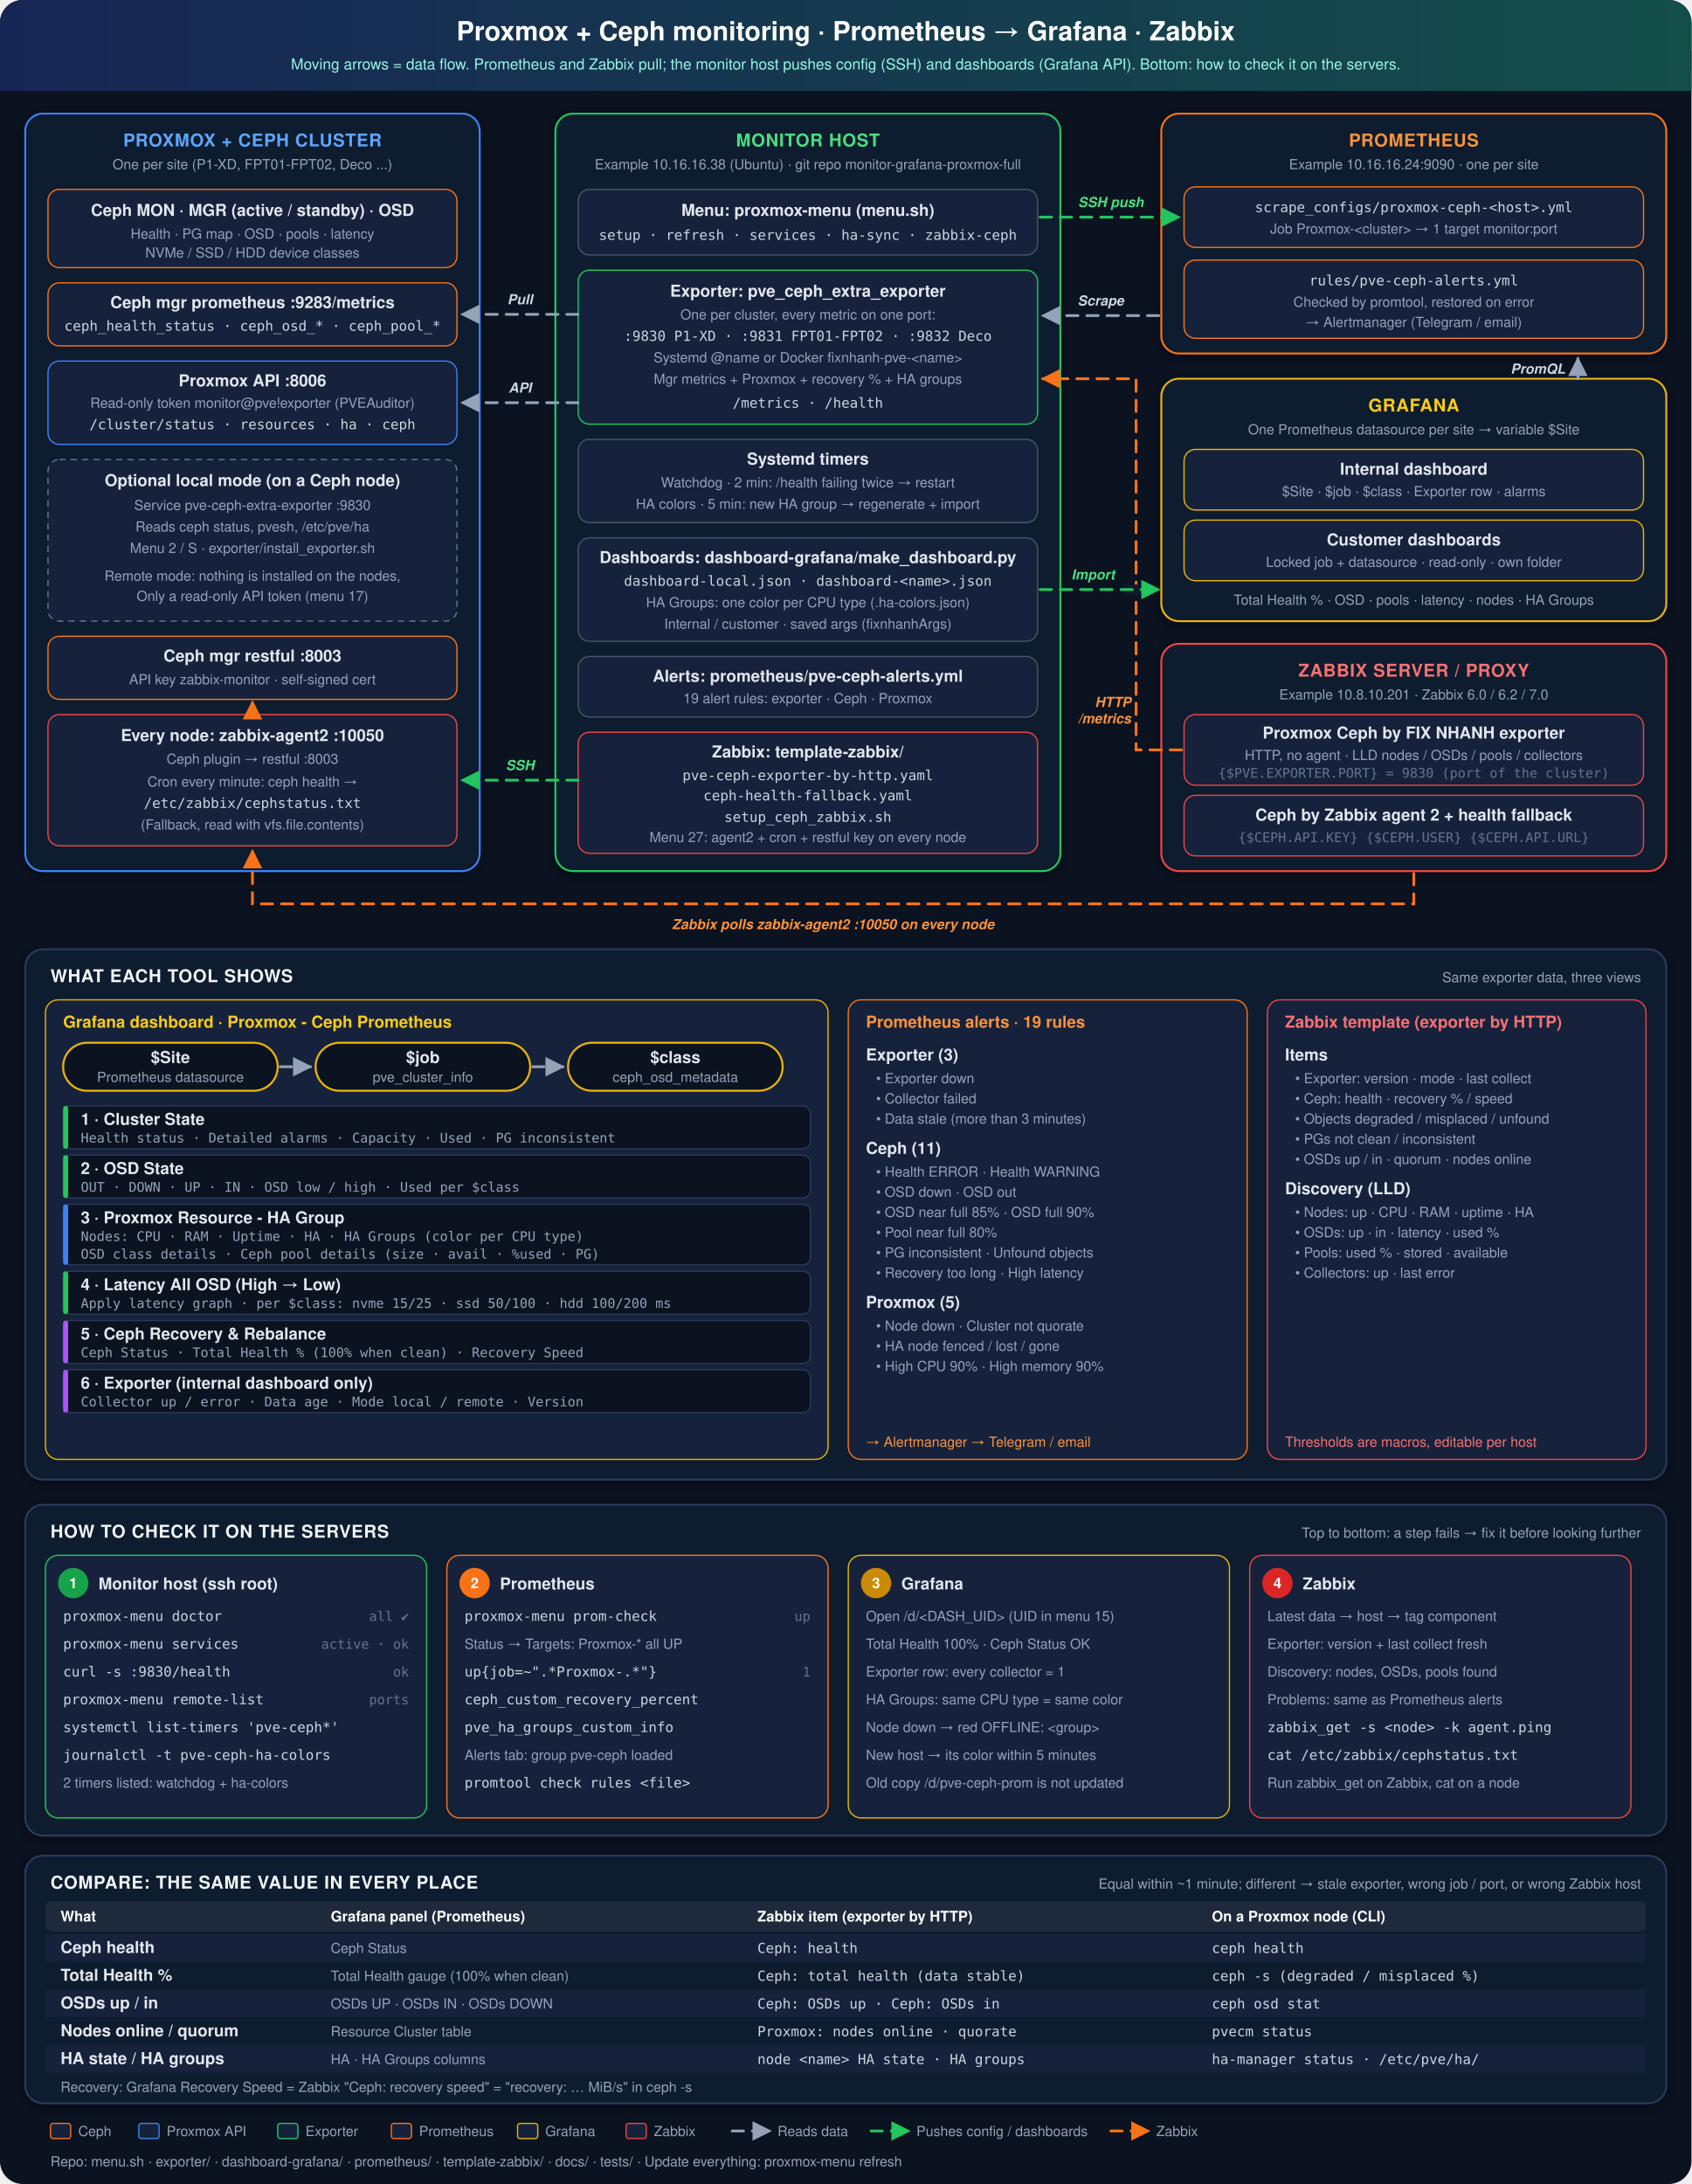
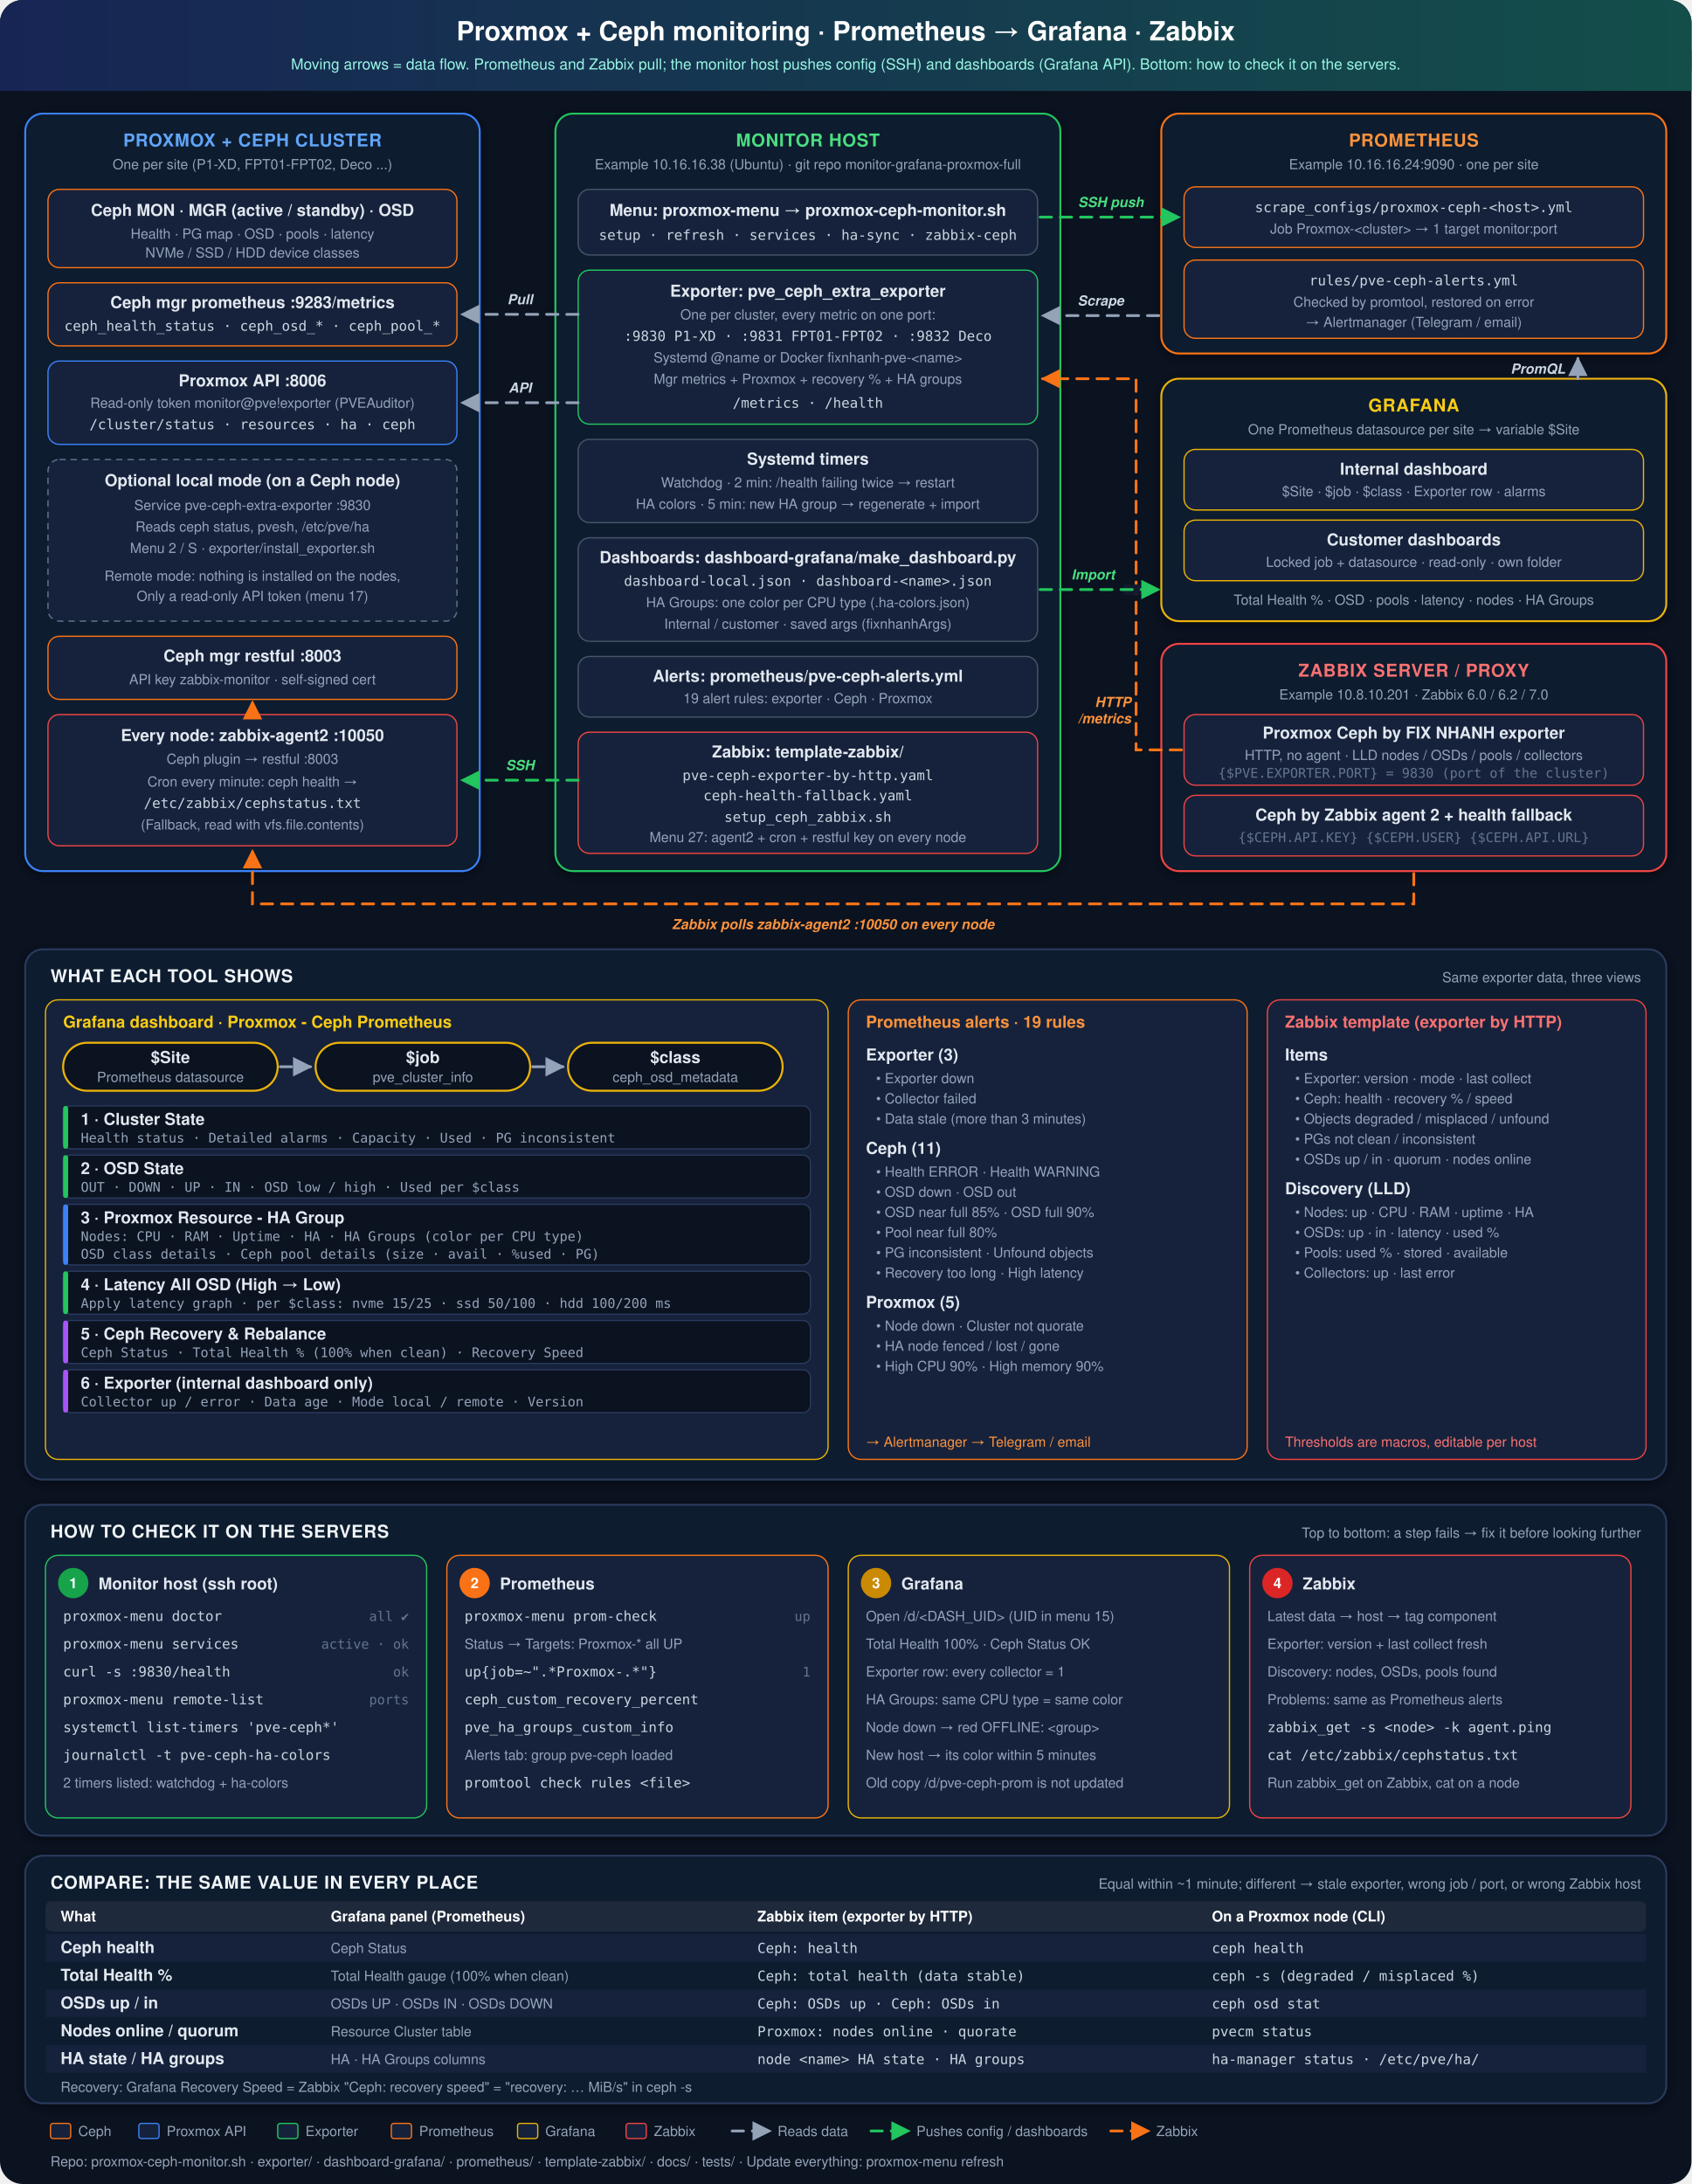
<svg xmlns="http://www.w3.org/2000/svg" viewBox="0 0 1340 1730" width="1340" height="1730" font-family="Segoe UI, Helvetica, Arial, sans-serif" role="img">
  <defs>
    <marker id="a" viewBox="0 0 10 10" refX="9" refY="5" markerWidth="7" markerHeight="7" orient="auto-start-reverse">
      <path d="M0,0 L10,5 L0,10 z" fill="#94a3b8" />
    </marker>
    <marker id="az" viewBox="0 0 10 10" refX="9" refY="5" markerWidth="7" markerHeight="7" orient="auto-start-reverse">
      <path d="M0,0 L10,5 L0,10 z" fill="#f97316" />
    </marker>
    <marker id="ag" viewBox="0 0 10 10" refX="9" refY="5" markerWidth="7" markerHeight="7" orient="auto-start-reverse">
      <path d="M0,0 L10,5 L0,10 z" fill="#22c55e" />
    </marker>
    <linearGradient id="hd" x1="0" y1="0" x2="1" y2="0">
      <stop offset="0" stop-color="#172554" />
      <stop offset="1" stop-color="#134e4a" />
    </linearGradient>
    <filter id="sh" x="-5%" y="-5%" width="110%" height="115%">
      <feDropShadow dx="0" dy="2" stdDeviation="4" flood-color="#000000" flood-opacity=".45" />
    </filter>
    <style>
      .t  { font-size: 13px; font-weight: 600; fill: #e2e8f0; }
      .s  { font-size: 11px; fill: #94a3b8; }
      .m  { font-size: 11px; fill: #cbd5e1; font-family: Consolas, Menlo, monospace; }
      .mo { font-size: 10.5px; fill: #64748b; font-family: Consolas, Menlo, monospace; }
      .h  { font-size: 14px; font-weight: 700; letter-spacing: .5px; }
      .lb { font-size: 11px; fill: #cbd5e1; font-weight: 600; font-style: italic; }
      .lz { font-size: 11px; fill: #fb923c; font-weight: 600; font-style: italic; }
      .lg { font-size: 11px; fill: #4ade80; font-weight: 600; font-style: italic; }
      .th { font-size: 11.5px; font-weight: 700; fill: #ffffff; }
      .flow  { stroke: #94a3b8; stroke-width: 2.2; stroke-linecap: round; fill: none; marker-end: url(#a);  stroke-dasharray: 9 7; animation: f 1.1s linear infinite; }
      .zflow { stroke: #f97316; stroke-width: 2.2; stroke-linecap: round; fill: none; marker-end: url(#az); stroke-dasharray: 9 7; animation: f 1.1s linear infinite; }
      .gflow { stroke: #22c55e; stroke-width: 2.2; stroke-linecap: round; fill: none; marker-end: url(#ag); stroke-dasharray: 9 7; animation: f 1.1s linear infinite; }
      @keyframes f { to { stroke-dashoffset: -32; } }
    </style>
  </defs>
  <rect width="1340" height="1730" rx="18" fill="#0b1220" />
  <rect x="0" y="0" width="1340" height="72" rx="18" fill="url(#hd)" />
  <rect x="0" y="40" width="1340" height="32" fill="url(#hd)" />
  <text x="670" y="32" text-anchor="middle" style="font-size:21px;font-weight:700;fill:#ffffff">Proxmox + Ceph monitoring  ·  Prometheus → Grafana  ·  Zabbix</text>
  <text x="670" y="55" text-anchor="middle" style="font-size:12px;fill:#99f6e4">Moving arrows = data flow. Prometheus and Zabbix pull; the monitor host pushes config (SSH) and dashboards (Grafana API). Bottom: how to check it on the servers.</text>
  <rect x="20" y="90" width="360" height="600" rx="14" fill="#111a2e" stroke="#3b82f6" stroke-width="1.5" filter="url(#sh)" />
  <text x="200" y="116" text-anchor="middle" class="h" fill="#60a5fa">PROXMOX + CEPH CLUSTER</text>
  <text x="200" y="134" text-anchor="middle" class="s">One per site (P1-XD, FPT01-FPT02, Deco ...)</text>
  <rect x="38" y="150" width="324" height="62" rx="9" fill="#16223b" stroke="#f97316" />
  <text x="200" y="171" text-anchor="middle" class="t">Ceph  MON · MGR (active / standby) · OSD</text>
  <text x="200" y="189" text-anchor="middle" class="s">Health · PG map · OSD · pools · latency</text>
  <text x="200" y="204" text-anchor="middle" class="s">NVMe / SSD / HDD device classes</text>
  <rect x="38" y="224" width="324" height="50" rx="9" fill="#16223b" stroke="#f97316" />
  <text x="200" y="244" text-anchor="middle" class="t">Ceph mgr prometheus  :9283/metrics</text>
  <text x="200" y="262" text-anchor="middle" class="m">ceph_health_status · ceph_osd_* · ceph_pool_*</text>
  <rect x="38" y="286" width="324" height="66" rx="9" fill="#16223b" stroke="#3b82f6" />
  <text x="200" y="306" text-anchor="middle" class="t">Proxmox API  :8006</text>
  <text x="200" y="323" text-anchor="middle" class="s">Read-only token monitor@pve!exporter (PVEAuditor)</text>
  <text x="200" y="340" text-anchor="middle" class="m">/cluster/status · resources · ha · ceph</text>
  <rect x="38" y="364" width="324" height="128" rx="9" fill="#16223b" stroke="#64748b" stroke-dasharray="5 4" />
  <text x="200" y="385" text-anchor="middle" class="t">Optional local mode (on a Ceph node)</text>
  <text x="200" y="404" text-anchor="middle" class="s">Service pve-ceph-extra-exporter :9830</text>
  <text x="200" y="421" text-anchor="middle" class="s">Reads ceph status, pvesh, /etc/pve/ha</text>
  <text x="200" y="438" text-anchor="middle" class="s">Menu 2 / S  ·  exporter/install_exporter.sh</text>
  <text x="200" y="460" text-anchor="middle" class="s">Remote mode: nothing is installed on the nodes,</text>
  <text x="200" y="476" text-anchor="middle" class="s">Only a read-only API token (menu 17)</text>
  <rect x="38" y="504" width="324" height="50" rx="9" fill="#16223b" stroke="#f97316" />
  <text x="200" y="524" text-anchor="middle" class="t">Ceph mgr restful  :8003</text>
  <text x="200" y="542" text-anchor="middle" class="s">API key zabbix-monitor · self-signed cert</text>
  <rect x="38" y="566" width="324" height="104" rx="9" fill="#16223b" stroke="#ef4444" />
  <text x="200" y="587" text-anchor="middle" class="t">Every node: zabbix-agent2  :10050</text>
  <text x="200" y="605" text-anchor="middle" class="s">Ceph plugin → restful :8003</text>
  <text x="200" y="623" text-anchor="middle" class="s">Cron every minute: ceph health →</text>
  <text x="200" y="640" text-anchor="middle" class="m">/etc/zabbix/cephstatus.txt</text>
  <text x="200" y="657" text-anchor="middle" class="s">(Fallback, read with vfs.file.contents)</text>
  <rect x="440" y="90" width="400" height="600" rx="14" fill="#111a2e" stroke="#22c55e" stroke-width="1.5" filter="url(#sh)" />
  <text x="640" y="116" text-anchor="middle" class="h" fill="#4ade80">MONITOR HOST</text>
  <text x="640" y="134" text-anchor="middle" class="s">Example 10.16.16.38 (Ubuntu) · git repo monitor-grafana-proxmox-full</text>
  <rect x="458" y="150" width="364" height="52" rx="9" fill="#16223b" stroke="#475569" />
-   <text x="640" y="171" text-anchor="middle" class="t">Menu: proxmox-menu  (menu.sh)</text>
+   <text x="640" y="171" text-anchor="middle" class="t">Menu: proxmox-menu → proxmox-ceph-monitor.sh</text>
  <text x="640" y="190" text-anchor="middle" class="m">setup · refresh · services · ha-sync · zabbix-ceph</text>
  <rect x="458" y="214" width="364" height="122" rx="9" fill="#16223b" stroke="#22c55e" />
  <text x="640" y="235" text-anchor="middle" class="t">Exporter: pve_ceph_extra_exporter</text>
  <text x="640" y="253" text-anchor="middle" class="s">One per cluster, every metric on one port:</text>
  <text x="640" y="270" text-anchor="middle" class="m">:9830 P1-XD · :9831 FPT01-FPT02 · :9832 Deco</text>
  <text x="640" y="287" text-anchor="middle" class="s">Systemd @name  or  Docker fixnhanh-pve-&lt;name&gt;</text>
  <text x="640" y="304" text-anchor="middle" class="s">Mgr metrics + Proxmox + recovery % + HA groups</text>
  <text x="640" y="323" text-anchor="middle" class="m">/metrics · /health</text>
  <rect x="458" y="348" width="364" height="66" rx="9" fill="#16223b" stroke="#475569" />
  <text x="640" y="368" text-anchor="middle" class="t">Systemd timers</text>
  <text x="640" y="386" text-anchor="middle" class="s">Watchdog · 2 min: /health failing twice → restart</text>
  <text x="640" y="403" text-anchor="middle" class="s">HA colors · 5 min: new HA group → regenerate + import</text>
  <rect x="458" y="426" width="364" height="82" rx="9" fill="#16223b" stroke="#475569" />
  <text x="640" y="446" text-anchor="middle" class="t">Dashboards: dashboard-grafana/make_dashboard.py</text>
  <text x="640" y="464" text-anchor="middle" class="m">dashboard-local.json · dashboard-&lt;name&gt;.json</text>
  <text x="640" y="481" text-anchor="middle" class="s">HA Groups: one color per CPU type (.ha-colors.json)</text>
  <text x="640" y="498" text-anchor="middle" class="s">Internal / customer · saved args (fixnhanhArgs)</text>
  <rect x="458" y="520" width="364" height="48" rx="9" fill="#16223b" stroke="#475569" />
  <text x="640" y="540" text-anchor="middle" class="t">Alerts: prometheus/pve-ceph-alerts.yml</text>
  <text x="640" y="557" text-anchor="middle" class="s">19 alert rules: exporter · Ceph · Proxmox</text>
  <rect x="458" y="580" width="364" height="96" rx="9" fill="#16223b" stroke="#ef4444" />
  <text x="640" y="600" text-anchor="middle" class="t">Zabbix: template-zabbix/</text>
  <text x="640" y="618" text-anchor="middle" class="m">pve-ceph-exporter-by-http.yaml</text>
  <text x="640" y="634" text-anchor="middle" class="m">ceph-health-fallback.yaml</text>
  <text x="640" y="651" text-anchor="middle" class="m">setup_ceph_zabbix.sh</text>
  <text x="640" y="667" text-anchor="middle" class="s">Menu 27: agent2 + cron + restful key on every node</text>
  <rect x="920" y="90" width="400" height="190" rx="14" fill="#111a2e" stroke="#f97316" stroke-width="1.5" filter="url(#sh)" />
  <text x="1120" y="116" text-anchor="middle" class="h" fill="#fb923c">PROMETHEUS</text>
  <text x="1120" y="134" text-anchor="middle" class="s">Example 10.16.16.24:9090 · one per site</text>
  <rect x="938" y="148" width="364" height="48" rx="9" fill="#16223b" stroke="#f97316" />
  <text x="1120" y="168" text-anchor="middle" class="m">scrape_configs/proxmox-ceph-&lt;host&gt;.yml</text>
  <text x="1120" y="185" text-anchor="middle" class="s">Job Proxmox-&lt;cluster&gt; → 1 target monitor:port</text>
  <rect x="938" y="206" width="364" height="62" rx="9" fill="#16223b" stroke="#f97316" />
  <text x="1120" y="226" text-anchor="middle" class="m">rules/pve-ceph-alerts.yml</text>
  <text x="1120" y="243" text-anchor="middle" class="s">Checked by promtool, restored on error</text>
  <text x="1120" y="259" text-anchor="middle" class="s">→ Alertmanager (Telegram / email)</text>
  <rect x="920" y="300" width="400" height="192" rx="14" fill="#111a2e" stroke="#eab308" stroke-width="1.5" filter="url(#sh)" />
  <text x="1120" y="326" text-anchor="middle" class="h" fill="#facc15">GRAFANA</text>
  <text x="1120" y="344" text-anchor="middle" class="s">One Prometheus datasource per site → variable $Site</text>
  <rect x="938" y="356" width="364" height="48" rx="9" fill="#16223b" stroke="#eab308" />
  <text x="1120" y="376" text-anchor="middle" class="t">Internal dashboard</text>
  <text x="1120" y="393" text-anchor="middle" class="s">$Site · $job · $class · Exporter row · alarms</text>
  <rect x="938" y="412" width="364" height="48" rx="9" fill="#16223b" stroke="#eab308" />
  <text x="1120" y="432" text-anchor="middle" class="t">Customer dashboards</text>
  <text x="1120" y="449" text-anchor="middle" class="s">Locked job + datasource · read-only · own folder</text>
  <text x="1120" y="479" text-anchor="middle" class="s">Total Health % · OSD · pools · latency · nodes · HA Groups</text>
  <rect x="920" y="510" width="400" height="180" rx="14" fill="#111a2e" stroke="#ef4444" stroke-width="1.5" filter="url(#sh)" />
  <text x="1120" y="536" text-anchor="middle" class="h" fill="#f87171">ZABBIX SERVER / PROXY</text>
  <text x="1120" y="554" text-anchor="middle" class="s">Example 10.8.10.201 · Zabbix 6.0 / 6.2 / 7.0</text>
  <rect x="938" y="566" width="364" height="56" rx="9" fill="#16223b" stroke="#ef4444" />
  <text x="1120" y="585" text-anchor="middle" class="t">Proxmox Ceph by FIX NHANH exporter</text>
  <text x="1120" y="602" text-anchor="middle" class="s">HTTP, no agent · LLD nodes / OSDs / pools / collectors</text>
  <text x="1120" y="616" text-anchor="middle" class="mo">{$PVE.EXPORTER.PORT} = 9830 (port of the cluster)</text>
  <rect x="938" y="630" width="364" height="48" rx="9" fill="#16223b" stroke="#ef4444" />
  <text x="1120" y="650" text-anchor="middle" class="t">Ceph by Zabbix agent 2  +  health fallback</text>
  <text x="1120" y="667" text-anchor="middle" class="mo">{$CEPH.API.KEY} {$CEPH.USER} {$CEPH.API.URL}</text>
  <path class="flow" d="M458,249 H366" />
  <text x="412" y="241" text-anchor="middle" class="lb">Pull</text>
  <path class="flow" d="M458,319 H366" />
  <text x="412" y="311" text-anchor="middle" class="lb">API</text>
  <path class="gflow" d="M824,172 H934" />
  <text x="880" y="164" text-anchor="middle" class="lg">SSH push</text>
  <path class="flow" d="M918,250 H826" />
  <text x="872" y="242" text-anchor="middle" class="lb">Scrape</text>
  <path class="flow" d="M1250,300 V284" />
  <text x="1240" y="296" text-anchor="end" class="lb">PromQL</text>
  <path class="zflow" d="M936,594 H900 V300 H826" />
  <text x="896" y="560" text-anchor="end" class="lz">HTTP</text>
  <text x="896" y="573" text-anchor="end" class="lz">/metrics</text>
  <path d="M890,467 H910" stroke="#111a2e" stroke-width="8" />
  <path class="gflow" d="M824,467 H918" />
  <text x="866" y="459" text-anchor="middle" class="lg">Import</text>
  <path class="gflow" d="M458,618 H366" />
  <text x="412" y="610" text-anchor="middle" class="lg">SSH</text>
  <path class="zflow" d="M1120,692 V716 H200 V674" />
  <text x="660" y="736" text-anchor="middle" class="lz">Zabbix polls zabbix-agent2 :10050 on every node</text>
  <path class="zflow" d="M200,566 V556" />
  <rect x="20" y="752" width="1300" height="420" rx="14" fill="#111a2e" stroke="#2a3a5c" stroke-width="1.5" filter="url(#sh)" />
  <text x="40" y="778" class="h" fill="#f1f5f9">WHAT EACH TOOL SHOWS</text>
  <text x="1300" y="778" text-anchor="end" class="s">Same exporter data, three views</text>
  <rect x="36" y="792" width="620" height="364" rx="10" fill="#16223b" stroke="#eab308" />
  <text x="50" y="814" class="t" style="fill:#facc15">Grafana dashboard  ·  Proxmox - Ceph Prometheus</text>
  <rect x="50" y="826" width="170" height="38" rx="19" fill="#0b1220" stroke="#eab308" stroke-width="1.6" />
  <text x="135" y="842" text-anchor="middle" class="t">$Site</text>
  <text x="135" y="857" text-anchor="middle" class="s">Prometheus datasource</text>
  <path class="flow" d="M222,845 L246,845" />
  <rect x="250" y="826" width="170" height="38" rx="19" fill="#0b1220" stroke="#eab308" stroke-width="1.6" />
  <text x="335" y="842" text-anchor="middle" class="t">$job</text>
  <text x="335" y="857" text-anchor="middle" class="s">pve_cluster_info</text>
  <path class="flow" d="M422,845 L446,845" />
  <rect x="450" y="826" width="170" height="38" rx="19" fill="#0b1220" stroke="#eab308" stroke-width="1.6" />
  <text x="535" y="842" text-anchor="middle" class="t">$class</text>
  <text x="535" y="857" text-anchor="middle" class="s">ceph_osd_metadata</text>
  <rect x="50" y="876" width="592" height="34" rx="6" fill="#0b1220" stroke="#2a3a5c" />
  <rect x="50" y="876" width="4" height="34" rx="2" fill="#22c55e" />
  <text x="64" y="891" class="t">1 · Cluster State</text>
  <text x="64" y="905" class="mo" style="fill:#94a3b8">Health status · Detailed alarms · Capacity · Used · PG inconsistent</text>
  <rect x="50" y="915" width="592" height="34" rx="6" fill="#0b1220" stroke="#2a3a5c" />
  <rect x="50" y="915" width="4" height="34" rx="2" fill="#22c55e" />
  <text x="64" y="930" class="t">2 · OSD State</text>
  <text x="64" y="944" class="mo" style="fill:#94a3b8">OUT · DOWN · UP · IN · OSD low / high · Used per $class</text>
  <rect x="50" y="954" width="592" height="48" rx="6" fill="#0b1220" stroke="#2a3a5c" />
  <rect x="50" y="954" width="4" height="48" rx="2" fill="#3b82f6" />
  <text x="64" y="969" class="t">3 · Proxmox Resource - HA Group</text>
  <text x="64" y="983" class="mo" style="fill:#94a3b8">Nodes: CPU · RAM · Uptime · HA · HA Groups (color per CPU type)</text>
  <text x="64" y="997" class="mo" style="fill:#94a3b8">OSD class details · Ceph pool details (size · avail · %used · PG)</text>
  <rect x="50" y="1007" width="592" height="34" rx="6" fill="#0b1220" stroke="#2a3a5c" />
  <rect x="50" y="1007" width="4" height="34" rx="2" fill="#22c55e" />
  <text x="64" y="1022" class="t">4 · Latency All OSD (High → Low)</text>
  <text x="64" y="1036" class="mo" style="fill:#94a3b8">Apply latency graph · per $class: nvme 15/25 · ssd 50/100 · hdd 100/200 ms</text>
  <rect x="50" y="1046" width="592" height="34" rx="6" fill="#0b1220" stroke="#2a3a5c" />
  <rect x="50" y="1046" width="4" height="34" rx="2" fill="#a855f7" />
  <text x="64" y="1061" class="t">5 · Ceph Recovery &amp; Rebalance</text>
  <text x="64" y="1075" class="mo" style="fill:#94a3b8">Ceph Status · Total Health % (100% when clean) · Recovery Speed</text>
  <rect x="50" y="1085" width="592" height="34" rx="6" fill="#0b1220" stroke="#2a3a5c" />
  <rect x="50" y="1085" width="4" height="34" rx="2" fill="#a855f7" />
  <text x="64" y="1100" class="t">6 · Exporter (internal dashboard only)</text>
  <text x="64" y="1114" class="mo" style="fill:#94a3b8">Collector up / error · Data age · Mode local / remote · Version</text>
  <rect x="672" y="792" width="316" height="364" rx="10" fill="#16223b" stroke="#f97316" />
  <text x="686" y="814" class="t" style="fill:#fb923c">Prometheus alerts  ·  19 rules</text>
  <text x="686" y="840" class="t">Exporter (3)</text>
  <text x="694" y="858" class="s">• Exporter down</text>
  <text x="694" y="874" class="s">• Collector failed</text>
  <text x="694" y="890" class="s">• Data stale (more than 3 minutes)</text>
  <text x="686" y="914" class="t">Ceph (11)</text>
  <text x="694" y="932" class="s">• Health ERROR · Health WARNING</text>
  <text x="694" y="948" class="s">• OSD down · OSD out</text>
  <text x="694" y="964" class="s">• OSD near full 85% · OSD full 90%</text>
  <text x="694" y="980" class="s">• Pool near full 80%</text>
  <text x="694" y="996" class="s">• PG inconsistent · Unfound objects</text>
  <text x="694" y="1012" class="s">• Recovery too long · High latency</text>
  <text x="686" y="1036" class="t">Proxmox (5)</text>
  <text x="694" y="1054" class="s">• Node down · Cluster not quorate</text>
  <text x="694" y="1070" class="s">• HA node fenced / lost / gone</text>
  <text x="694" y="1086" class="s">• High CPU 90% · High memory 90%</text>
  <text x="686" y="1146" class="s" style="fill:#fb923c">→ Alertmanager → Telegram / email</text>
  <rect x="1004" y="792" width="300" height="364" rx="10" fill="#16223b" stroke="#ef4444" />
  <text x="1018" y="814" class="t" style="fill:#f87171">Zabbix template (exporter by HTTP)</text>
  <text x="1018" y="840" class="t">Items</text>
  <text x="1026" y="858" class="s">• Exporter: version · mode · last collect</text>
  <text x="1026" y="874" class="s">• Ceph: health · recovery % / speed</text>
  <text x="1026" y="890" class="s">• Objects degraded / misplaced / unfound</text>
  <text x="1026" y="906" class="s">• PGs not clean / inconsistent</text>
  <text x="1026" y="922" class="s">• OSDs up / in · quorum · nodes online</text>
  <text x="1018" y="946" class="t">Discovery (LLD)</text>
  <text x="1026" y="964" class="s">• Nodes: up · CPU · RAM · uptime · HA</text>
  <text x="1026" y="980" class="s">• OSDs: up · in · latency · used %</text>
  <text x="1026" y="996" class="s">• Pools: used % · stored · available</text>
  <text x="1026" y="1012" class="s">• Collectors: up · last error</text>
  <text x="1018" y="1146" class="s" style="fill:#f87171">Thresholds are macros, editable per host</text>
  <rect x="20" y="1192" width="1300" height="262" rx="14" fill="#111a2e" stroke="#2a3a5c" stroke-width="1.5" filter="url(#sh)" />
  <text x="40" y="1218" class="h" fill="#f1f5f9">HOW TO CHECK IT ON THE SERVERS</text>
  <text x="1300" y="1218" text-anchor="end" class="s">Top to bottom: a step fails → fix it before looking further</text>
  <rect x="36" y="1232" width="302" height="208" rx="10" fill="#16223b" stroke="#22c55e" />
  <circle cx="58" cy="1254" r="12" fill="#16a34a" />
  <text x="58" y="1258" text-anchor="middle" class="th">1</text>
  <text x="78" y="1259" class="t">Monitor host (ssh root)</text>
  <text x="50" y="1284" class="m">proxmox-menu doctor</text>
  <text x="324" y="1284" text-anchor="end" class="mo">all ✔</text>
  <text x="50" y="1306" class="m">proxmox-menu services</text>
  <text x="324" y="1306" text-anchor="end" class="mo">active · ok</text>
  <text x="50" y="1328" class="m">curl -s :9830/health</text>
  <text x="324" y="1328" text-anchor="end" class="mo">ok</text>
  <text x="50" y="1350" class="m">proxmox-menu remote-list</text>
  <text x="324" y="1350" text-anchor="end" class="mo">ports</text>
  <text x="50" y="1372" class="m">systemctl list-timers 'pve-ceph*'</text>
  <text x="50" y="1394" class="m">journalctl -t pve-ceph-ha-colors</text>
  <text x="50" y="1416" class="s">2 timers listed: watchdog + ha-colors</text>
  <rect x="354" y="1232" width="302" height="208" rx="10" fill="#16223b" stroke="#f97316" />
  <circle cx="376" cy="1254" r="12" fill="#f97316" />
  <text x="376" y="1258" text-anchor="middle" class="th">2</text>
  <text x="396" y="1259" class="t">Prometheus</text>
  <text x="368" y="1284" class="m">proxmox-menu prom-check</text>
  <text x="642" y="1284" text-anchor="end" class="mo">up</text>
  <text x="368" y="1306" class="s">Status → Targets: Proxmox-* all UP</text>
  <text x="368" y="1328" class="m">up{job=~".*Proxmox-.*"}</text>
  <text x="642" y="1328" text-anchor="end" class="mo">1</text>
  <text x="368" y="1350" class="m">ceph_custom_recovery_percent</text>
  <text x="368" y="1372" class="m">pve_ha_groups_custom_info</text>
  <text x="368" y="1394" class="s">Alerts tab: group pve-ceph loaded</text>
  <text x="368" y="1416" class="m">promtool check rules &lt;file&gt;</text>
  <rect x="672" y="1232" width="302" height="208" rx="10" fill="#16223b" stroke="#eab308" />
  <circle cx="694" cy="1254" r="12" fill="#ca8a04" />
  <text x="694" y="1258" text-anchor="middle" class="th">3</text>
  <text x="714" y="1259" class="t">Grafana</text>
  <text x="686" y="1284" class="s">Open /d/&lt;DASH_UID&gt; (UID in menu 15)</text>
  <text x="686" y="1306" class="s">Total Health 100% · Ceph Status OK</text>
  <text x="686" y="1328" class="s">Exporter row: every collector = 1</text>
  <text x="686" y="1350" class="s">HA Groups: same CPU type = same color</text>
  <text x="686" y="1372" class="s">Node down → red  OFFLINE: &lt;group&gt;</text>
  <text x="686" y="1394" class="s">New host → its color within 5 minutes</text>
  <text x="686" y="1416" class="s">Old copy /d/pve-ceph-prom is not updated</text>
  <rect x="990" y="1232" width="302" height="208" rx="10" fill="#16223b" stroke="#ef4444" />
  <circle cx="1012" cy="1254" r="12" fill="#dc2626" />
  <text x="1012" y="1258" text-anchor="middle" class="th">4</text>
  <text x="1032" y="1259" class="t">Zabbix</text>
  <text x="1004" y="1284" class="s">Latest data → host → tag component</text>
  <text x="1004" y="1306" class="s">Exporter: version + last collect fresh</text>
  <text x="1004" y="1328" class="s">Discovery: nodes, OSDs, pools found</text>
  <text x="1004" y="1350" class="s">Problems: same as Prometheus alerts</text>
  <text x="1004" y="1372" class="m">zabbix_get -s &lt;node&gt; -k agent.ping</text>
  <text x="1004" y="1394" class="m">cat /etc/zabbix/cephstatus.txt</text>
  <text x="1004" y="1416" class="s">Run zabbix_get on Zabbix, cat on a node</text>
  <rect x="20" y="1470" width="1300" height="196" rx="14" fill="#111a2e" stroke="#2a3a5c" stroke-width="1.5" filter="url(#sh)" />
  <text x="40" y="1496" class="h" fill="#f1f5f9">COMPARE: THE SAME VALUE IN EVERY PLACE</text>
  <text x="1300" y="1496" text-anchor="end" class="s">Equal within ~1 minute; different → stale exporter, wrong job / port, or wrong Zabbix host</text>
  <rect x="36" y="1506" width="1268" height="24" rx="5" fill="#1e293b" />
  <text x="48" y="1522" class="th">What</text>
  <text x="262" y="1522" class="th">Grafana panel (Prometheus)</text>
  <text x="600" y="1522" class="th">Zabbix item (exporter by HTTP)</text>
  <text x="960" y="1522" class="th">On a Proxmox node (CLI)</text>
  <rect x="36" y="1532" width="1268" height="22" fill="#16223b" />
  <text x="48" y="1547" class="t">Ceph health</text>
  <text x="262" y="1547" class="s">Ceph Status</text>
  <text x="600" y="1547" class="m">Ceph: health</text>
  <text x="960" y="1547" class="m">ceph health</text>
  <text x="48" y="1569" class="t">Total Health %</text>
  <text x="262" y="1569" class="s">Total Health gauge (100% when clean)</text>
  <text x="600" y="1569" class="m">Ceph: total health (data stable)</text>
  <text x="960" y="1569" class="m">ceph -s  (degraded / misplaced %)</text>
  <rect x="36" y="1576" width="1268" height="22" fill="#16223b" />
  <text x="48" y="1591" class="t">OSDs up / in</text>
  <text x="262" y="1591" class="s">OSDs UP · OSDs IN · OSDs DOWN</text>
  <text x="600" y="1591" class="m">Ceph: OSDs up · Ceph: OSDs in</text>
  <text x="960" y="1591" class="m">ceph osd stat</text>
  <text x="48" y="1613" class="t">Nodes online / quorum</text>
  <text x="262" y="1613" class="s">Resource Cluster table</text>
  <text x="600" y="1613" class="m">Proxmox: nodes online · quorate</text>
  <text x="960" y="1613" class="m">pvecm status</text>
  <rect x="36" y="1620" width="1268" height="22" fill="#16223b" />
  <text x="48" y="1635" class="t">HA state / HA groups</text>
  <text x="262" y="1635" class="s">HA · HA Groups columns</text>
  <text x="600" y="1635" class="m">node &lt;name&gt; HA state · HA groups</text>
  <text x="960" y="1635" class="m">ha-manager status · /etc/pve/ha/</text>
  <text x="48" y="1657" class="s">Recovery: Grafana Recovery Speed = Zabbix "Ceph: recovery speed" = "recovery: … MiB/s" in ceph -s</text>
  <rect x="40" y="1682" width="16" height="12" rx="2" fill="#16223b" stroke="#f97316" />
  <text x="62" y="1692" class="s">Ceph</text>
  <rect x="110" y="1682" width="16" height="12" rx="2" fill="#16223b" stroke="#3b82f6" />
  <text x="132" y="1692" class="s">Proxmox API</text>
  <rect x="220" y="1682" width="16" height="12" rx="2" fill="#16223b" stroke="#22c55e" />
  <text x="242" y="1692" class="s">Exporter</text>
  <rect x="310" y="1682" width="16" height="12" rx="2" fill="#16223b" stroke="#f97316" />
  <text x="332" y="1692" class="s">Prometheus</text>
  <rect x="410" y="1682" width="16" height="12" rx="2" fill="#16223b" stroke="#eab308" />
  <text x="432" y="1692" class="s">Grafana</text>
  <rect x="496" y="1682" width="16" height="12" rx="2" fill="#16223b" stroke="#ef4444" />
  <text x="518" y="1692" class="s">Zabbix</text>
  <line x1="580" y1="1688" x2="610" y2="1688" class="flow" />
  <text x="616" y="1692" class="s">Reads data</text>
  <line x1="690" y1="1688" x2="720" y2="1688" class="gflow" />
  <text x="726" y="1692" class="s">Pushes config / dashboards</text>
  <line x1="880" y1="1688" x2="910" y2="1688" class="zflow" />
  <text x="916" y="1692" class="s">Zabbix</text>
-   <text x="40" y="1716" class="s">Repo: menu.sh · exporter/ · dashboard-grafana/ · prometheus/ · template-zabbix/ · docs/ · tests/   ·   Update everything: proxmox-menu refresh</text>
+   <text x="40" y="1716" class="s">Repo: proxmox-ceph-monitor.sh · exporter/ · dashboard-grafana/ · prometheus/ · template-zabbix/ · docs/ · tests/   ·   Update everything: proxmox-menu refresh</text>
</svg>
